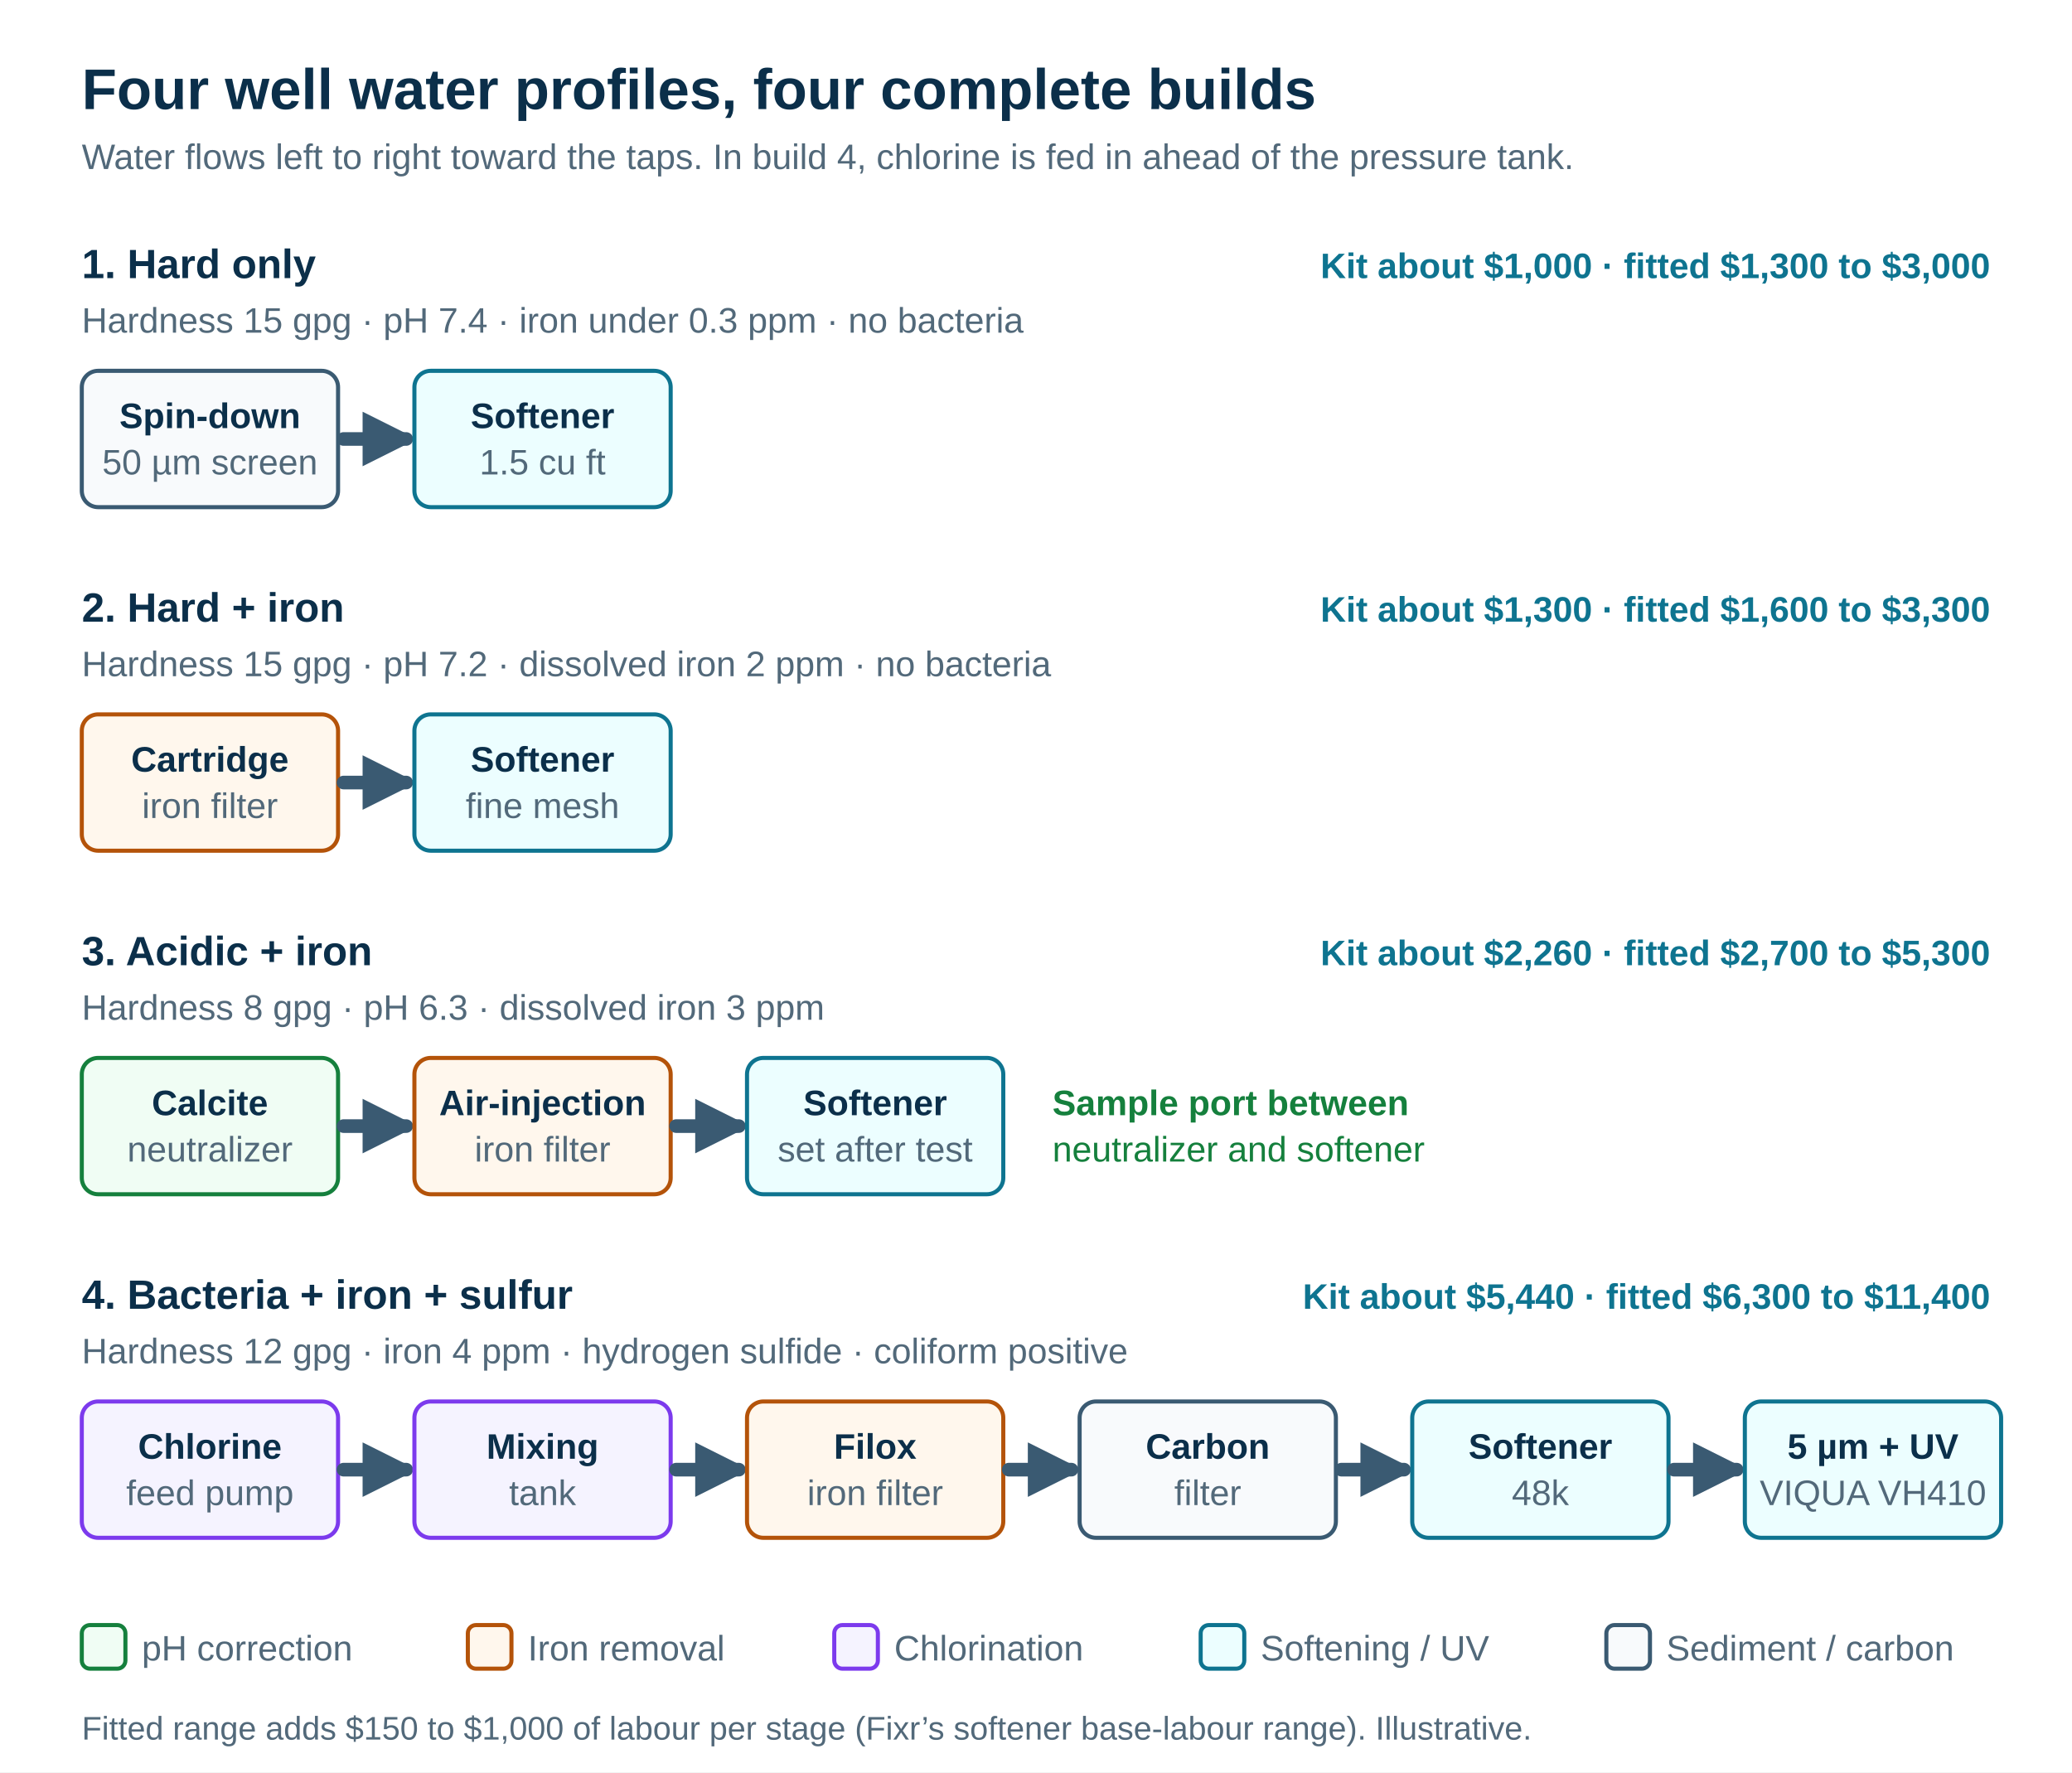
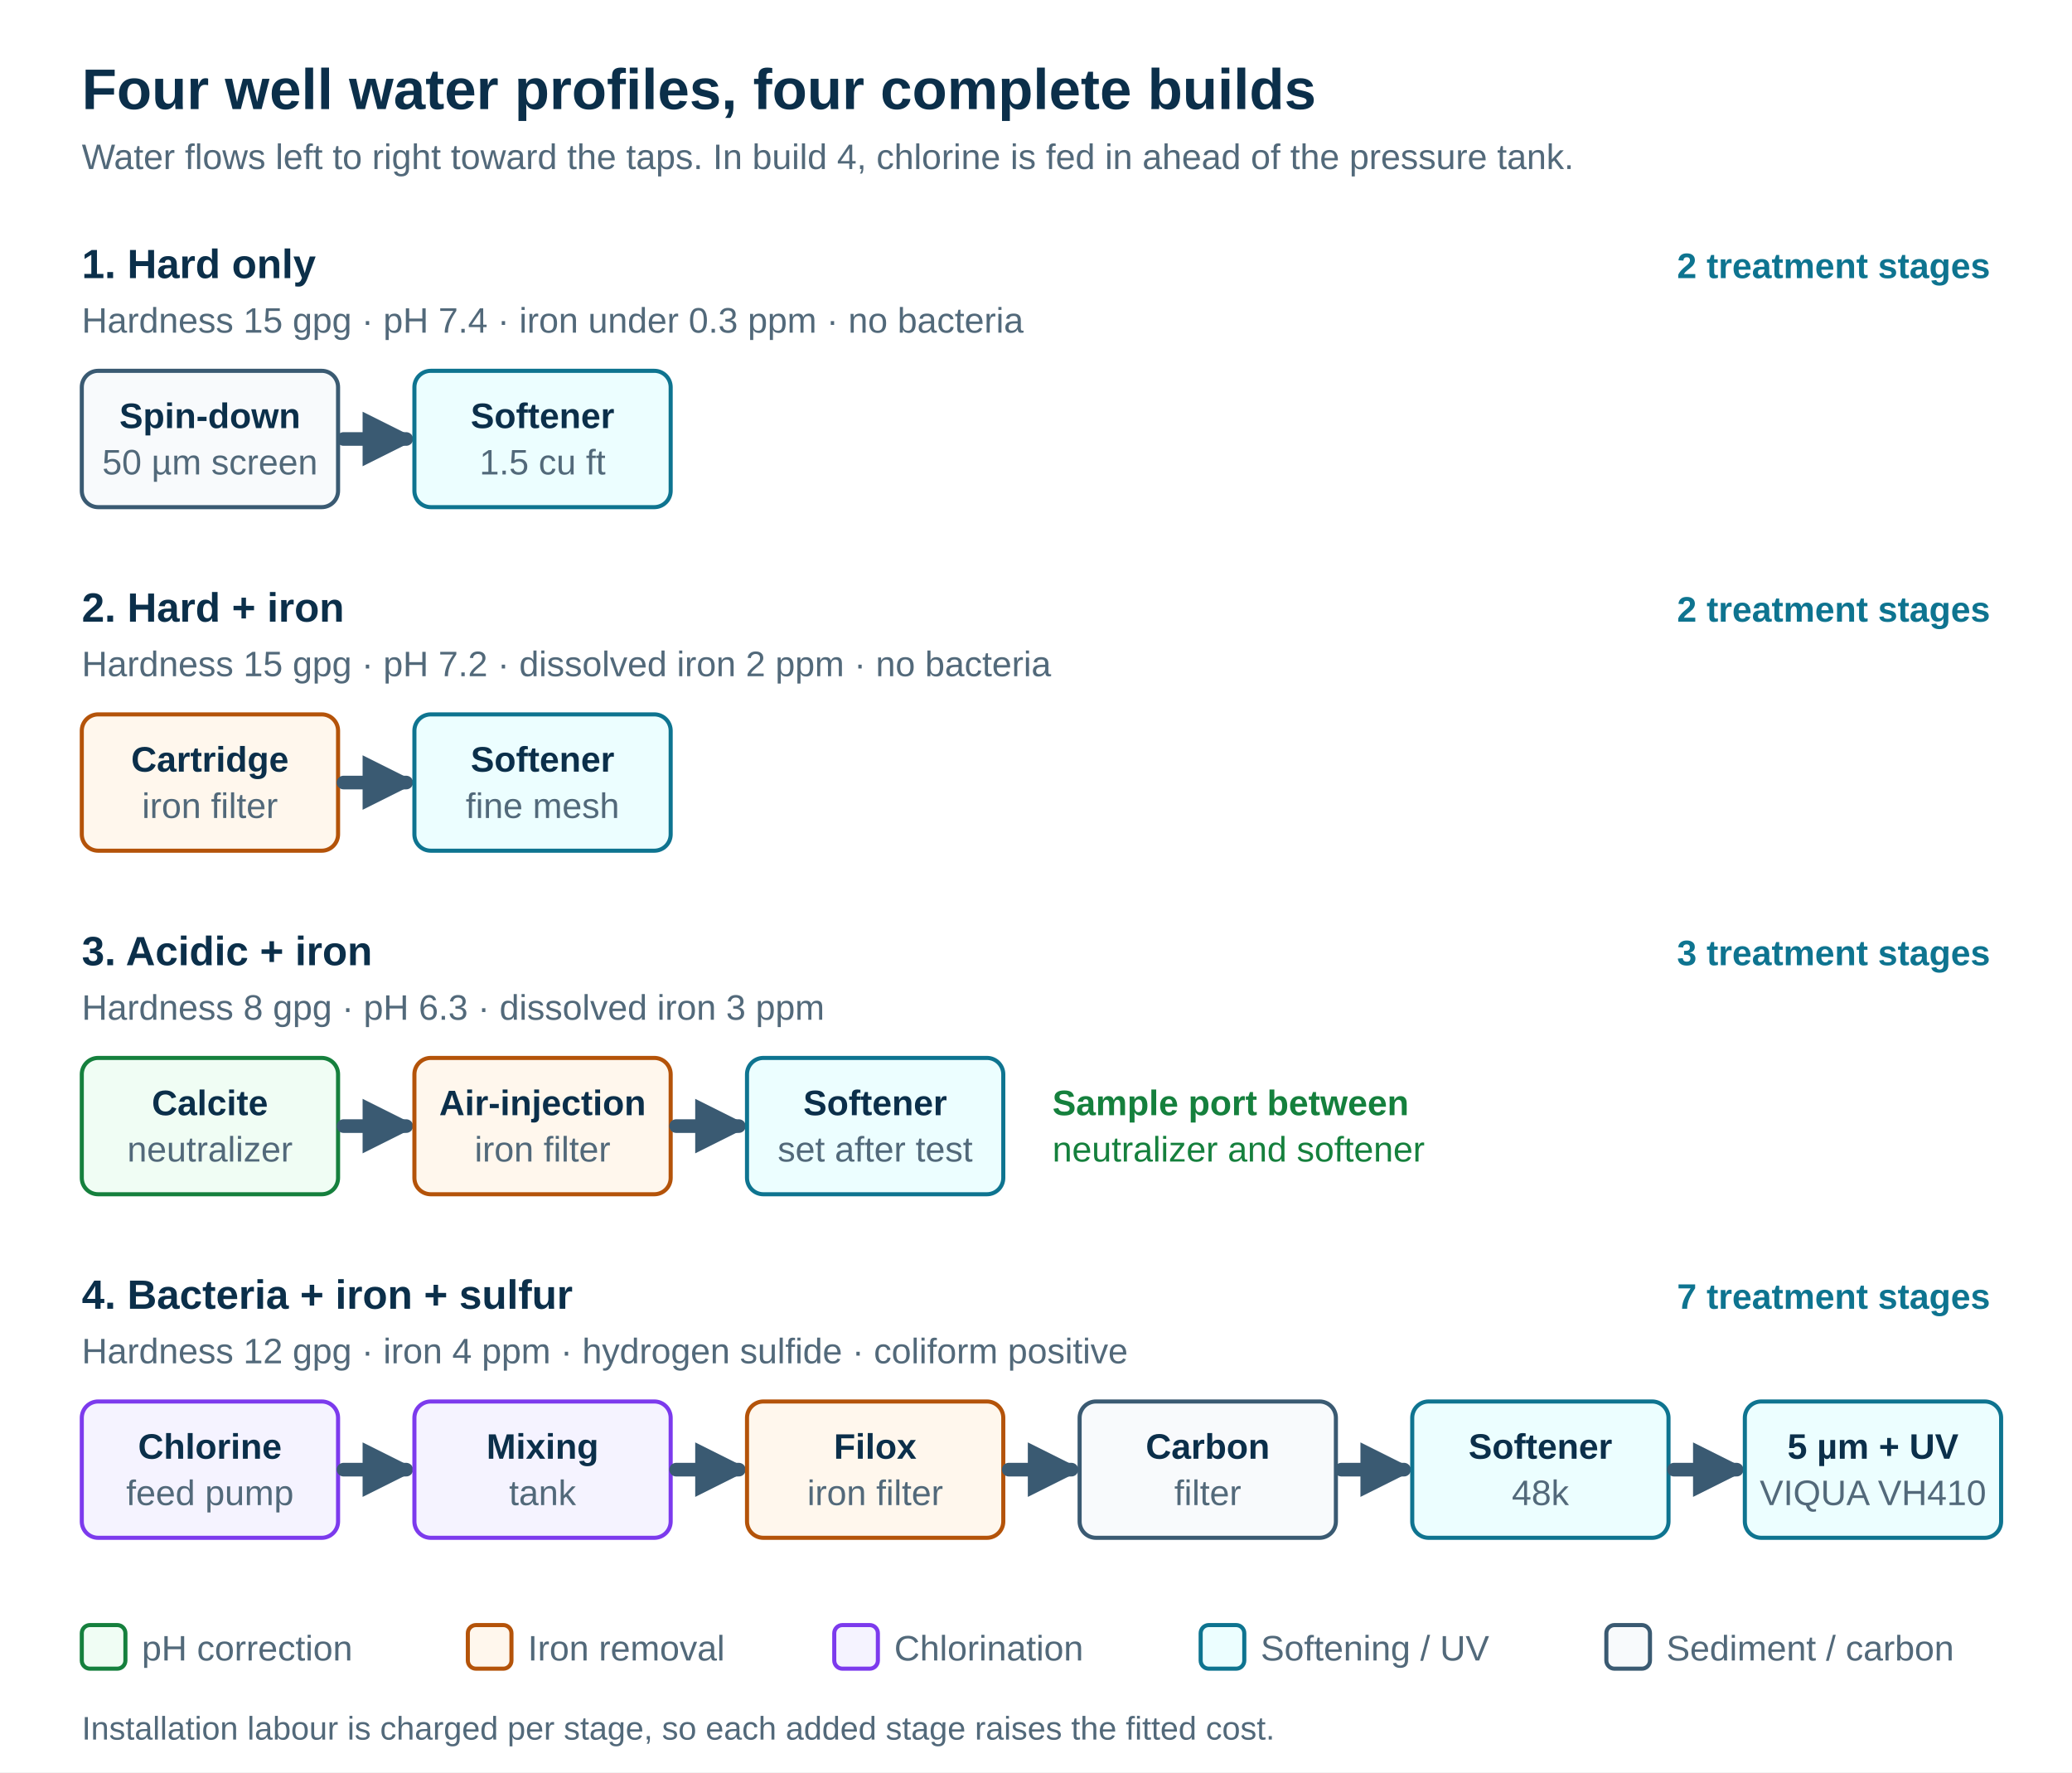
<svg xmlns="http://www.w3.org/2000/svg" viewBox="0 0 760 650" width="760" height="650" role="img" aria-labelledby="bwws-title bwws-desc">
  <defs>
    <marker id="bwws-a" viewBox="0 0 10 10" refX="8" refY="5" markerWidth="4" markerHeight="4" orient="auto-start-reverse">
      <path d="M0,0 L10,5 L0,10 z" fill="#3a5a72" />
    </marker>
  </defs>
  <rect width="760" height="650" fill="#ffffff" />
  <text x="30" y="40" font-family="Arial, Helvetica, sans-serif" font-size="21" font-weight="bold" text-anchor="start" fill="#0b2f4a">Four well water profiles, four complete builds</text>
  <text x="30" y="62" font-family="Arial, Helvetica, sans-serif" font-size="13" font-weight="normal" text-anchor="start" fill="#52697a">Water flows left to right toward the taps. In build 4, chlorine is fed in ahead of the pressure tank.</text>
  <text x="30" y="102" font-family="Arial, Helvetica, sans-serif" font-size="15" font-weight="bold" text-anchor="start" fill="#0b2f4a">1. Hard only</text>
-   <text x="730" y="102" font-family="Arial, Helvetica, sans-serif" font-size="13" font-weight="bold" text-anchor="end" fill="#0e7490">Kit about $1,000 · fitted $1,300 to $3,000</text>
+   <text x="730" y="102" font-family="Arial, Helvetica, sans-serif" font-size="13" font-weight="bold" text-anchor="end" fill="#0e7490">2 treatment stages</text>
  <text x="30" y="122" font-family="Arial, Helvetica, sans-serif" font-size="13" font-weight="normal" text-anchor="start" fill="#52697a">Hardness 15 gpg · pH 7.4 · iron under 0.3 ppm · no bacteria</text>
  <rect class="box" x="30" y="136" width="94" height="50" rx="6" fill="#f8fafc" stroke="#3a5a72" stroke-width="1.5" />
  <text x="77" y="157" font-family="Arial, Helvetica, sans-serif" font-size="13" font-weight="bold" text-anchor="middle" fill="#0b2f4a">Spin-down</text>
  <text x="77" y="174" font-family="Arial, Helvetica, sans-serif" font-size="13" font-weight="normal" text-anchor="middle" fill="#52697a">50 µm screen</text>
  <path class="ln" d="M126,161 L149,161" fill="none" stroke="#3a5a72" stroke-width="5" stroke-linecap="round" stroke-linejoin="round" marker-end="url(#bwws-a)" />
  <rect class="box" x="152" y="136" width="94" height="50" rx="6" fill="#ecfeff" stroke="#0e7490" stroke-width="1.5" />
  <text x="199" y="157" font-family="Arial, Helvetica, sans-serif" font-size="13" font-weight="bold" text-anchor="middle" fill="#0b2f4a">Softener</text>
  <text x="199" y="174" font-family="Arial, Helvetica, sans-serif" font-size="13" font-weight="normal" text-anchor="middle" fill="#52697a">1.5 cu ft</text>
  <text x="30" y="228" font-family="Arial, Helvetica, sans-serif" font-size="15" font-weight="bold" text-anchor="start" fill="#0b2f4a">2. Hard + iron</text>
-   <text x="730" y="228" font-family="Arial, Helvetica, sans-serif" font-size="13" font-weight="bold" text-anchor="end" fill="#0e7490">Kit about $1,300 · fitted $1,600 to $3,300</text>
+   <text x="730" y="228" font-family="Arial, Helvetica, sans-serif" font-size="13" font-weight="bold" text-anchor="end" fill="#0e7490">2 treatment stages</text>
  <text x="30" y="248" font-family="Arial, Helvetica, sans-serif" font-size="13" font-weight="normal" text-anchor="start" fill="#52697a">Hardness 15 gpg · pH 7.2 · dissolved iron 2 ppm · no bacteria</text>
  <rect class="box" x="30" y="262" width="94" height="50" rx="6" fill="#fff7ed" stroke="#b45309" stroke-width="1.5" />
  <text x="77" y="283" font-family="Arial, Helvetica, sans-serif" font-size="13" font-weight="bold" text-anchor="middle" fill="#0b2f4a">Cartridge</text>
  <text x="77" y="300" font-family="Arial, Helvetica, sans-serif" font-size="13" font-weight="normal" text-anchor="middle" fill="#52697a">iron filter</text>
  <path class="ln" d="M126,287 L149,287" fill="none" stroke="#3a5a72" stroke-width="5" stroke-linecap="round" stroke-linejoin="round" marker-end="url(#bwws-a)" />
  <rect class="box" x="152" y="262" width="94" height="50" rx="6" fill="#ecfeff" stroke="#0e7490" stroke-width="1.5" />
  <text x="199" y="283" font-family="Arial, Helvetica, sans-serif" font-size="13" font-weight="bold" text-anchor="middle" fill="#0b2f4a">Softener</text>
  <text x="199" y="300" font-family="Arial, Helvetica, sans-serif" font-size="13" font-weight="normal" text-anchor="middle" fill="#52697a">fine mesh</text>
  <text x="30" y="354" font-family="Arial, Helvetica, sans-serif" font-size="15" font-weight="bold" text-anchor="start" fill="#0b2f4a">3. Acidic + iron</text>
-   <text x="730" y="354" font-family="Arial, Helvetica, sans-serif" font-size="13" font-weight="bold" text-anchor="end" fill="#0e7490">Kit about $2,260 · fitted $2,700 to $5,300</text>
+   <text x="730" y="354" font-family="Arial, Helvetica, sans-serif" font-size="13" font-weight="bold" text-anchor="end" fill="#0e7490">3 treatment stages</text>
  <text x="30" y="374" font-family="Arial, Helvetica, sans-serif" font-size="13" font-weight="normal" text-anchor="start" fill="#52697a">Hardness 8 gpg · pH 6.3 · dissolved iron 3 ppm</text>
  <rect class="box" x="30" y="388" width="94" height="50" rx="6" fill="#f0fdf4" stroke="#15803d" stroke-width="1.5" />
  <text x="77" y="409" font-family="Arial, Helvetica, sans-serif" font-size="13" font-weight="bold" text-anchor="middle" fill="#0b2f4a">Calcite</text>
  <text x="77" y="426" font-family="Arial, Helvetica, sans-serif" font-size="13" font-weight="normal" text-anchor="middle" fill="#52697a">neutralizer</text>
  <path class="ln" d="M126,413 L149,413" fill="none" stroke="#3a5a72" stroke-width="5" stroke-linecap="round" stroke-linejoin="round" marker-end="url(#bwws-a)" />
  <rect class="box" x="152" y="388" width="94" height="50" rx="6" fill="#fff7ed" stroke="#b45309" stroke-width="1.5" />
  <text x="199" y="409" font-family="Arial, Helvetica, sans-serif" font-size="13" font-weight="bold" text-anchor="middle" fill="#0b2f4a">Air-injection</text>
  <text x="199" y="426" font-family="Arial, Helvetica, sans-serif" font-size="13" font-weight="normal" text-anchor="middle" fill="#52697a">iron filter</text>
  <path class="ln" d="M248,413 L271,413" fill="none" stroke="#3a5a72" stroke-width="5" stroke-linecap="round" stroke-linejoin="round" marker-end="url(#bwws-a)" />
  <rect class="box" x="274" y="388" width="94" height="50" rx="6" fill="#ecfeff" stroke="#0e7490" stroke-width="1.5" />
  <text x="321" y="409" font-family="Arial, Helvetica, sans-serif" font-size="13" font-weight="bold" text-anchor="middle" fill="#0b2f4a">Softener</text>
  <text x="321" y="426" font-family="Arial, Helvetica, sans-serif" font-size="13" font-weight="normal" text-anchor="middle" fill="#52697a">set after test</text>
  <text x="386" y="409" font-family="Arial, Helvetica, sans-serif" font-size="13" font-weight="bold" text-anchor="start" fill="#15803d">Sample port between</text>
  <text x="386" y="426" font-family="Arial, Helvetica, sans-serif" font-size="13" font-weight="normal" text-anchor="start" fill="#15803d">neutralizer and softener</text>
  <text x="30" y="480" font-family="Arial, Helvetica, sans-serif" font-size="15" font-weight="bold" text-anchor="start" fill="#0b2f4a">4. Bacteria + iron + sulfur</text>
-   <text x="730" y="480" font-family="Arial, Helvetica, sans-serif" font-size="13" font-weight="bold" text-anchor="end" fill="#0e7490">Kit about $5,440 · fitted $6,300 to $11,400</text>
+   <text x="730" y="480" font-family="Arial, Helvetica, sans-serif" font-size="13" font-weight="bold" text-anchor="end" fill="#0e7490">7 treatment stages</text>
  <text x="30" y="500" font-family="Arial, Helvetica, sans-serif" font-size="13" font-weight="normal" text-anchor="start" fill="#52697a">Hardness 12 gpg · iron 4 ppm · hydrogen sulfide · coliform positive</text>
  <rect class="box" x="30" y="514" width="94" height="50" rx="6" fill="#f5f3ff" stroke="#7c3aed" stroke-width="1.5" />
  <text x="77" y="535" font-family="Arial, Helvetica, sans-serif" font-size="13" font-weight="bold" text-anchor="middle" fill="#0b2f4a">Chlorine</text>
  <text x="77" y="552" font-family="Arial, Helvetica, sans-serif" font-size="13" font-weight="normal" text-anchor="middle" fill="#52697a">feed pump</text>
  <path class="ln" d="M126,539 L149,539" fill="none" stroke="#3a5a72" stroke-width="5" stroke-linecap="round" stroke-linejoin="round" marker-end="url(#bwws-a)" />
  <rect class="box" x="152" y="514" width="94" height="50" rx="6" fill="#f5f3ff" stroke="#7c3aed" stroke-width="1.5" />
  <text x="199" y="535" font-family="Arial, Helvetica, sans-serif" font-size="13" font-weight="bold" text-anchor="middle" fill="#0b2f4a">Mixing</text>
  <text x="199" y="552" font-family="Arial, Helvetica, sans-serif" font-size="13" font-weight="normal" text-anchor="middle" fill="#52697a">tank</text>
  <path class="ln" d="M248,539 L271,539" fill="none" stroke="#3a5a72" stroke-width="5" stroke-linecap="round" stroke-linejoin="round" marker-end="url(#bwws-a)" />
  <rect class="box" x="274" y="514" width="94" height="50" rx="6" fill="#fff7ed" stroke="#b45309" stroke-width="1.5" />
  <text x="321" y="535" font-family="Arial, Helvetica, sans-serif" font-size="13" font-weight="bold" text-anchor="middle" fill="#0b2f4a">Filox</text>
  <text x="321" y="552" font-family="Arial, Helvetica, sans-serif" font-size="13" font-weight="normal" text-anchor="middle" fill="#52697a">iron filter</text>
  <path class="ln" d="M370,539 L393,539" fill="none" stroke="#3a5a72" stroke-width="5" stroke-linecap="round" stroke-linejoin="round" marker-end="url(#bwws-a)" />
  <rect class="box" x="396" y="514" width="94" height="50" rx="6" fill="#f8fafc" stroke="#3a5a72" stroke-width="1.5" />
  <text x="443" y="535" font-family="Arial, Helvetica, sans-serif" font-size="13" font-weight="bold" text-anchor="middle" fill="#0b2f4a">Carbon</text>
  <text x="443" y="552" font-family="Arial, Helvetica, sans-serif" font-size="13" font-weight="normal" text-anchor="middle" fill="#52697a">filter</text>
  <path class="ln" d="M492,539 L515,539" fill="none" stroke="#3a5a72" stroke-width="5" stroke-linecap="round" stroke-linejoin="round" marker-end="url(#bwws-a)" />
  <rect class="box" x="518" y="514" width="94" height="50" rx="6" fill="#ecfeff" stroke="#0e7490" stroke-width="1.5" />
  <text x="565" y="535" font-family="Arial, Helvetica, sans-serif" font-size="13" font-weight="bold" text-anchor="middle" fill="#0b2f4a">Softener</text>
  <text x="565" y="552" font-family="Arial, Helvetica, sans-serif" font-size="13" font-weight="normal" text-anchor="middle" fill="#52697a">48k</text>
  <path class="ln" d="M614,539 L637,539" fill="none" stroke="#3a5a72" stroke-width="5" stroke-linecap="round" stroke-linejoin="round" marker-end="url(#bwws-a)" />
  <rect class="box" x="640" y="514" width="94" height="50" rx="6" fill="#ecfeff" stroke="#0e7490" stroke-width="1.5" />
  <text x="687" y="535" font-family="Arial, Helvetica, sans-serif" font-size="13" font-weight="bold" text-anchor="middle" fill="#0b2f4a">5 µm + UV</text>
  <text x="687" y="552" font-family="Arial, Helvetica, sans-serif" font-size="13" font-weight="normal" text-anchor="middle" fill="#52697a">VIQUA VH410</text>
  <rect x="30" y="596" width="16" height="16" rx="3" fill="#f0fdf4" stroke="#15803d" stroke-width="1.5" />
  <text x="52" y="609" font-family="Arial, Helvetica, sans-serif" font-size="13" font-weight="normal" text-anchor="start" fill="#52697a">pH correction</text>
  <rect x="171.6" y="596" width="16" height="16" rx="3" fill="#fff7ed" stroke="#b45309" stroke-width="1.5" />
  <text x="193.6" y="609" font-family="Arial, Helvetica, sans-serif" font-size="13" font-weight="normal" text-anchor="start" fill="#52697a">Iron removal</text>
  <rect x="306" y="596" width="16" height="16" rx="3" fill="#f5f3ff" stroke="#7c3aed" stroke-width="1.5" />
  <text x="328" y="609" font-family="Arial, Helvetica, sans-serif" font-size="13" font-weight="normal" text-anchor="start" fill="#52697a">Chlorination</text>
  <rect x="440.4" y="596" width="16" height="16" rx="3" fill="#ecfeff" stroke="#0e7490" stroke-width="1.5" />
  <text x="462.4" y="609" font-family="Arial, Helvetica, sans-serif" font-size="13" font-weight="normal" text-anchor="start" fill="#52697a">Softening / UV</text>
  <rect x="589.2" y="596" width="16" height="16" rx="3" fill="#f8fafc" stroke="#3a5a72" stroke-width="1.5" />
  <text x="611.2" y="609" font-family="Arial, Helvetica, sans-serif" font-size="13" font-weight="normal" text-anchor="start" fill="#52697a">Sediment / carbon</text>
-   <text x="30" y="638" font-family="Arial, Helvetica, sans-serif" font-size="12" font-weight="normal" text-anchor="start" fill="#52697a">Fitted range adds $150 to $1,000 of labour per stage (Fixr’s softener base-labour range). Illustrative.</text>
+   <text x="30" y="638" font-family="Arial, Helvetica, sans-serif" font-size="12" font-weight="normal" text-anchor="start" fill="#52697a">Installation labour is charged per stage, so each added stage raises the fitted cost.</text>
</svg>
